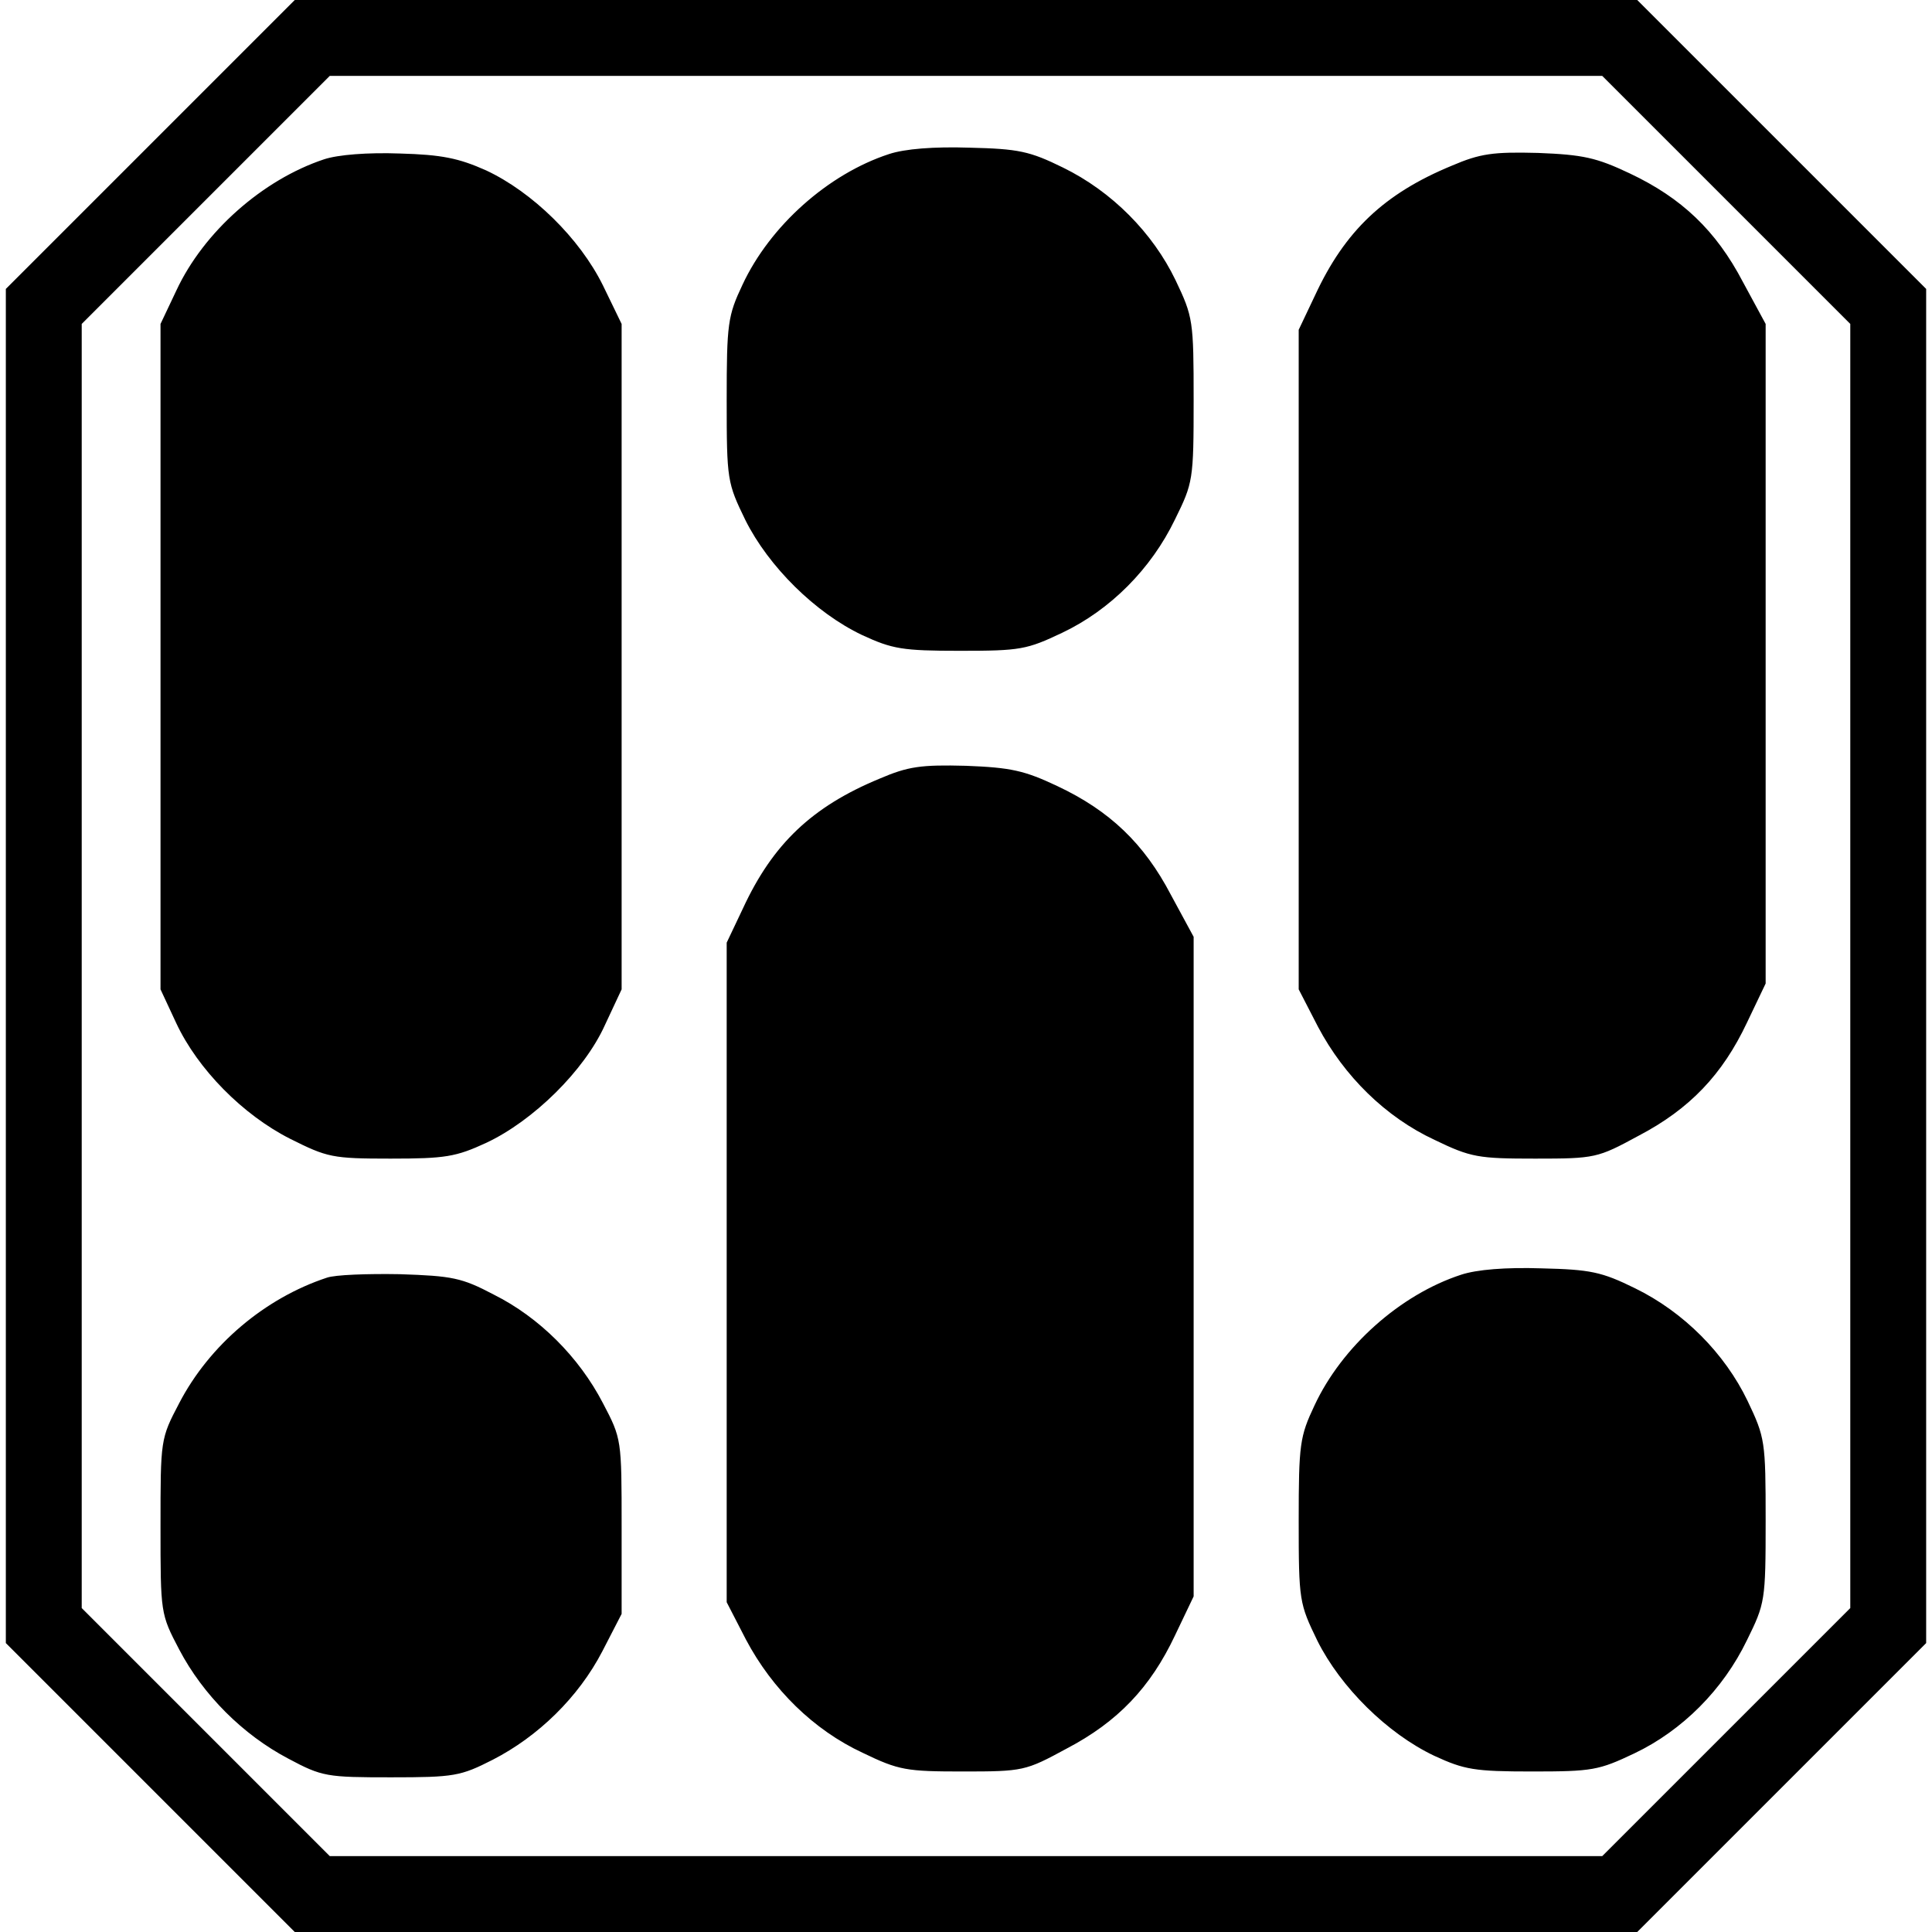
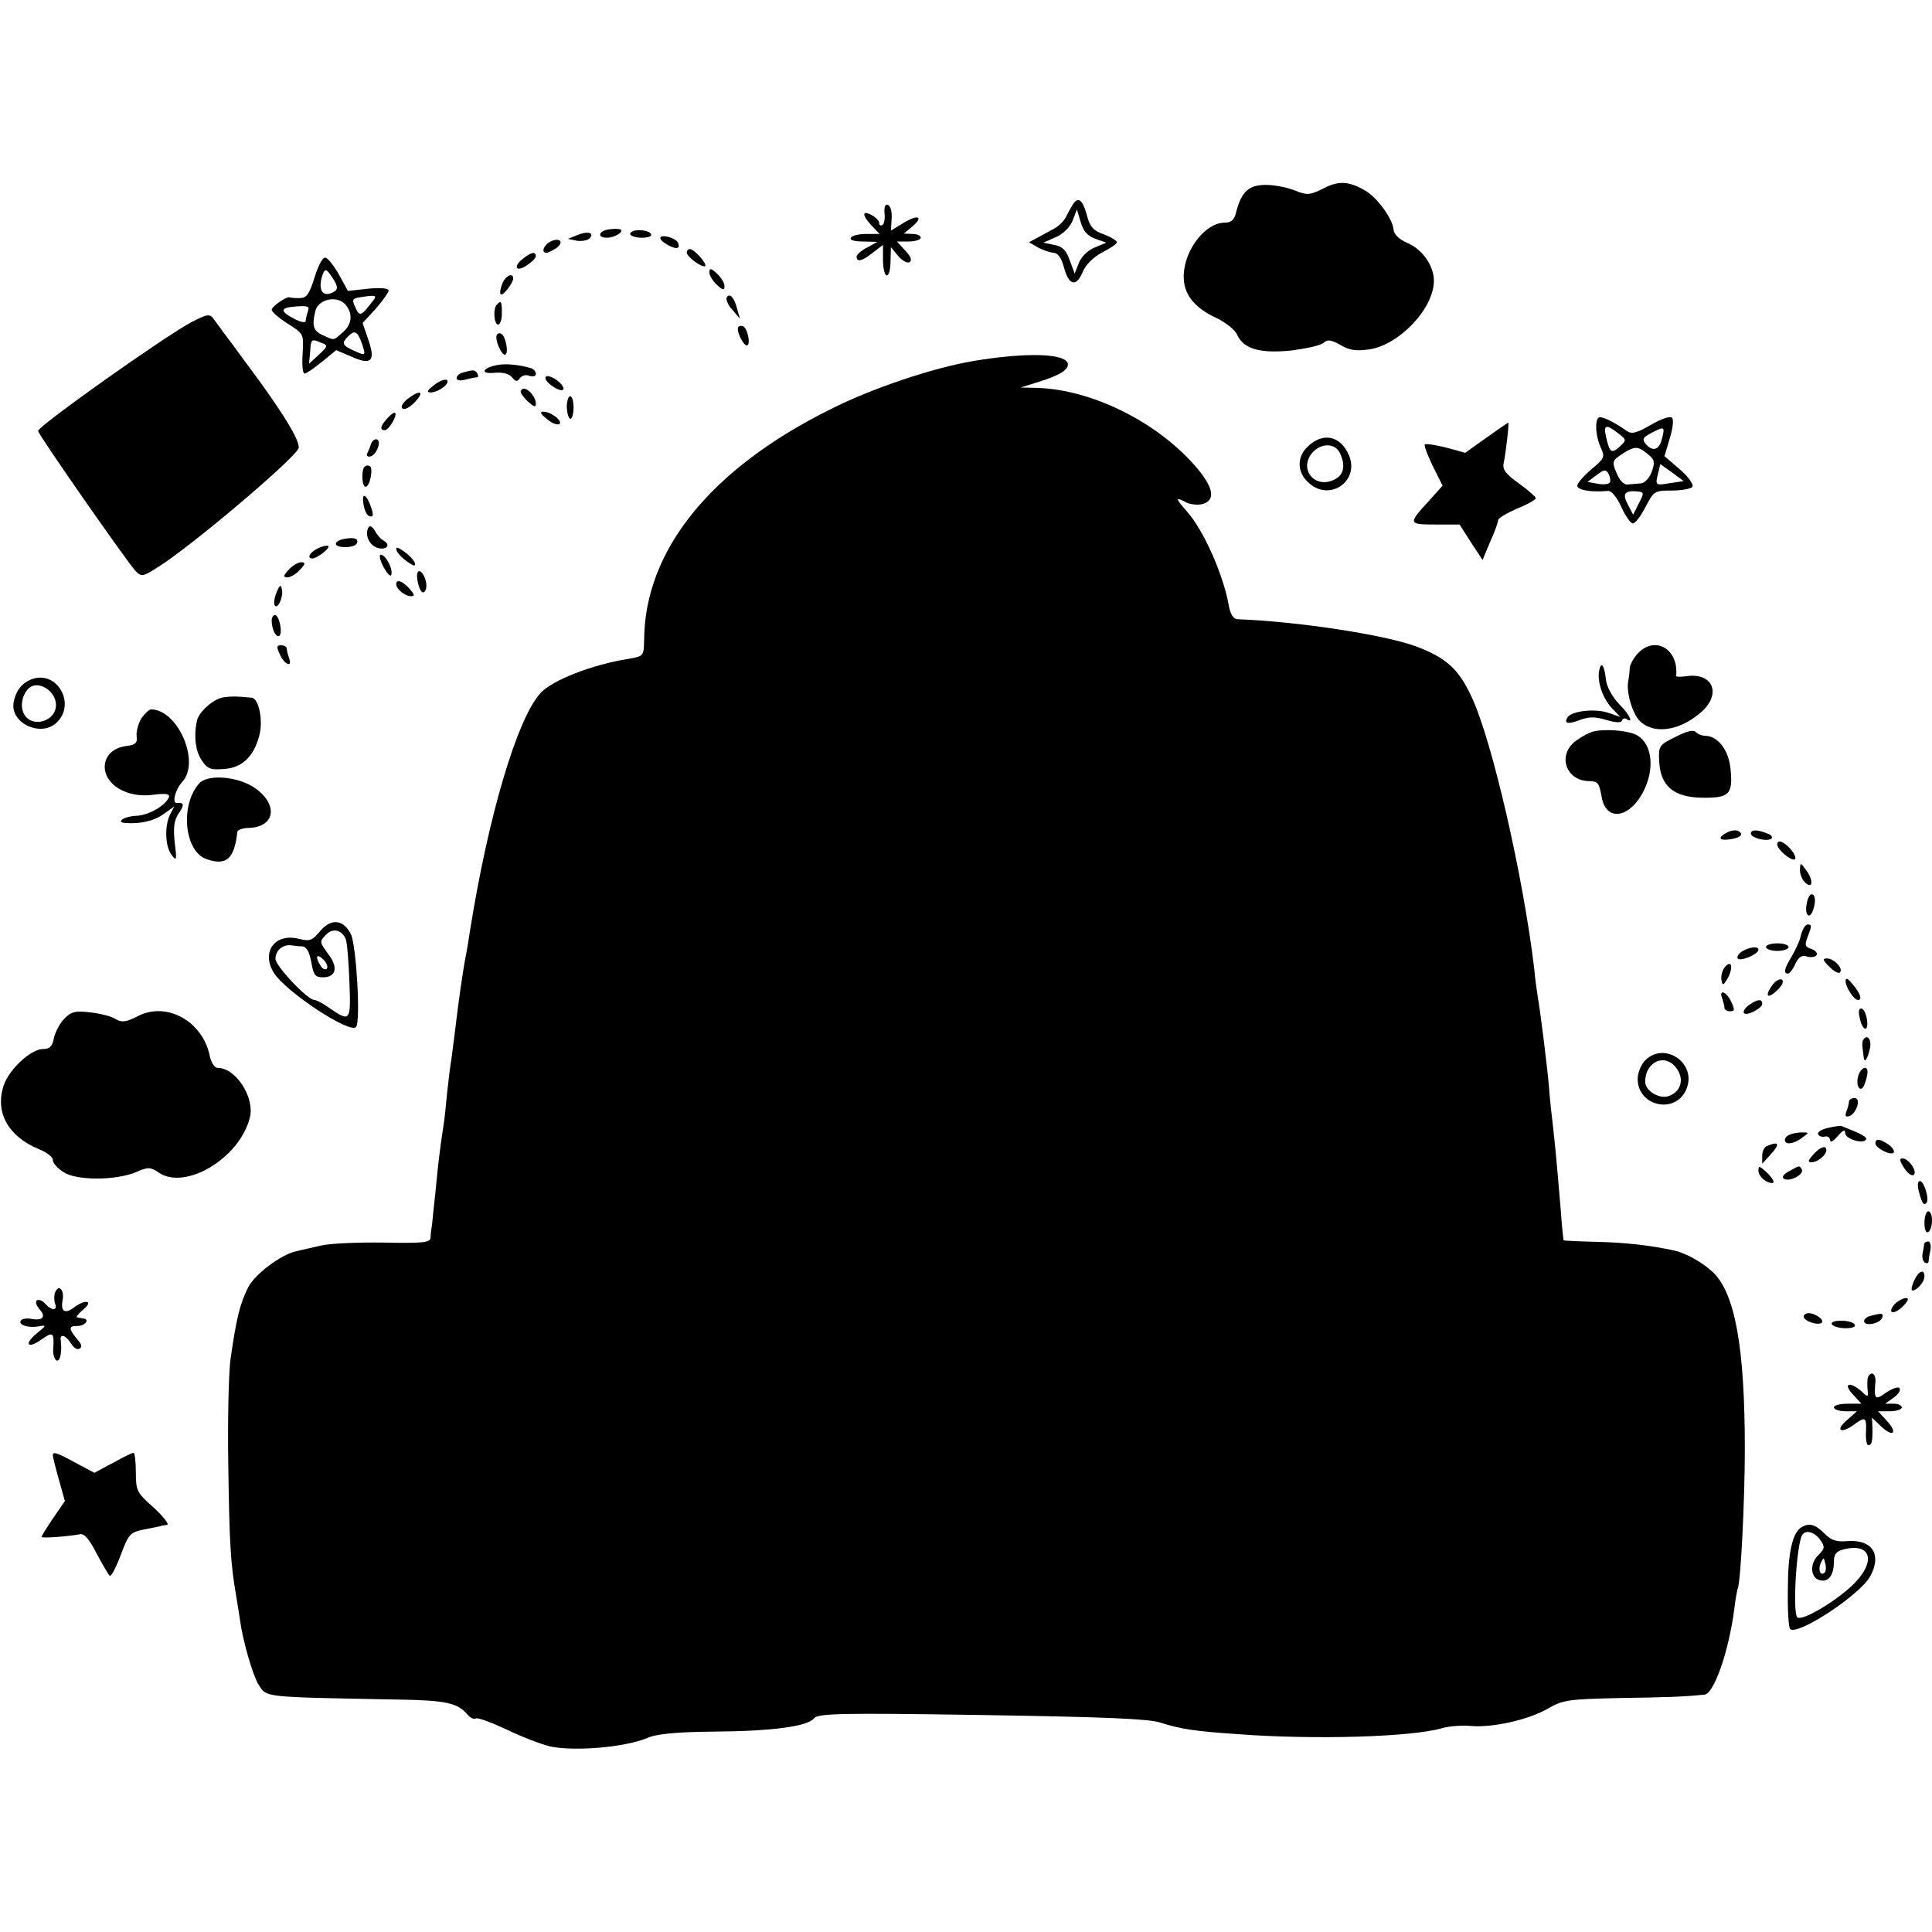
- <svg xmlns="http://www.w3.org/2000/svg" version="1" width="441.333" height="441.333" viewBox="0 0 331 331">
-   <path d="M25.7 24.8L1 49.5v232l24.8 24.8L50.5 331h230l24.8-24.8 24.7-24.7v-232l-24.8-24.8L280.5 0h-230L25.7 24.8zm270 9.4L317 55.5v220l-21.2 21.2-21.3 21.3h-218l-21.2-21.2L14 275.5v-220l21.2-21.2L56.5 13h218l21.2 21.2z" />
-   <path d="M152.3 26.4c-10.4 3.4-20.4 12.3-25.1 22.4-2.5 5.3-2.7 6.6-2.7 19.7 0 13.8.1 14.2 3.2 20.6 4 8 12 15.9 20 19.7 5.2 2.4 6.9 2.7 16.8 2.7 10.3 0 11.4-.2 17.5-3.1 8.2-3.9 15.2-10.9 19.3-19.4 3.1-6.3 3.2-6.7 3.2-20.5 0-13.6-.1-14.2-3.1-20.5-3.9-8.1-10.9-15.2-19.3-19.3-5.7-2.8-7.6-3.2-16-3.4-6.1-.2-11.1.2-13.8 1.1zM55.5 27.3C45 30.8 34.9 39.7 30.2 49.8l-2.7 5.7v114l2.7 5.8c3.7 7.9 11.4 15.7 19.5 19.8 6.4 3.2 7.2 3.4 17.2 3.4 9.4 0 11.2-.3 16.4-2.7 8.1-3.8 16.8-12.4 20.3-20.1l2.9-6.2v-114l-3.2-6.6c-4-8.1-12.1-16-20-19.7-4.7-2.1-7.6-2.7-14.8-2.9-5.5-.2-10.6.2-13 1zM248.7 28.4c-11.6 4.8-18.3 11.2-23.4 22.2l-2.8 5.9v113l3.3 6.4c4.5 8.5 11.6 15.5 20 19.4 6.2 3 7.5 3.2 17.2 3.2 10.3 0 10.7-.1 17.7-3.9 8.8-4.6 14.4-10.5 18.6-19.4l3.2-6.7v-113l-3.9-7.2c-4.6-8.8-10.5-14.4-19.4-18.6-5.7-2.7-8-3.2-15.7-3.5-7.7-.2-9.9.1-14.8 2.2zM150.7 133.4c-11.6 4.8-18.3 11.2-23.4 22.2l-2.8 5.9v113l3.3 6.4c4.5 8.5 11.6 15.5 20 19.4 6.2 3 7.5 3.2 17.2 3.2 10.3 0 10.7-.1 17.7-3.9 8.8-4.6 14.4-10.5 18.6-19.4l3.2-6.7v-113l-3.9-7.2c-4.6-8.8-10.5-14.4-19.4-18.6-5.7-2.7-8-3.2-15.7-3.5-7.7-.2-9.9.1-14.8 2.2zM250.3 218.4c-10.4 3.4-20.4 12.3-25.1 22.4-2.5 5.3-2.7 6.6-2.7 19.7 0 13.8.1 14.2 3.2 20.6 4 8 12 15.9 20 19.7 5.2 2.4 6.9 2.7 16.8 2.7 10.3 0 11.4-.2 17.5-3.1 8.2-3.9 15.2-10.9 19.3-19.4 3.1-6.3 3.2-6.7 3.2-20.5 0-13.6-.1-14.2-3.1-20.5-3.9-8.1-10.9-15.2-19.3-19.3-5.7-2.8-7.6-3.2-16-3.4-6.1-.2-11.1.2-13.8 1.1zM56 218.9c-10.6 3.5-20.1 11.5-25.3 21.5-3.2 6.1-3.2 6.2-3.2 21.1 0 14.9 0 15 3.2 21.1 4.1 7.8 10.9 14.6 18.7 18.7 5.8 3.1 6.6 3.2 17.6 3.2 10.8 0 11.9-.2 17.4-3 7.8-4 14.7-10.7 18.8-18.6l3.3-6.4v-15c0-14.9 0-15-3.2-21.1-4.1-7.9-10.9-14.7-18.7-18.6-5.5-2.9-7.1-3.2-16.1-3.5-5.5-.1-11.1.1-12.5.6z" />
+ <svg xmlns="http://www.w3.org/2000/svg" version="1.0" width="512pt" height="512pt" viewBox="0 0 512 512" preserveAspectRatio="xMidYMid meet">
+   <g transform="translate(0,512) scale(0.1,-0.1)" fill="#000000" stroke="none">
+     <path d="M3506 4620 c-35 -17 -42 -18 -74 -5 -19 8 -54 15 -77 15 -46 0 -65 -18 -79 -72 -5 -21 -13 -28 -30 -28 -51 0 -106 -70 -109 -138 -2 -50 26 -86 85 -114 26 -12 52 -33 57 -46 17 -37 61 -49 142 -41 39 5 77 13 86 20 11 10 20 9 45 -5 23 -14 41 -17 76 -12 79 11 172 108 172 182 0 39 -30 83 -70 100 -23 10 -36 23 -37 36 -3 29 -42 83 -75 103 -43 25 -71 27 -112 5z" />
+     <path d="M2843 4578 c-4 -7 -13 -22 -18 -33 -6 -11 -19 -24 -30 -30 -11 -6 -31 -17 -44 -24 l-24 -13 24 -14 c13 -7 32 -13 41 -14 11 0 21 -13 28 -40 13 -48 33 -51 50 -9 8 18 28 38 51 50 22 11 39 23 39 27 0 4 -16 14 -35 21 -28 10 -37 20 -45 52 -11 40 -23 49 -37 27z m60 -91 l29 -10 -31 -13 c-18 -7 -36 -25 -42 -41 l-11 -28 -13 35 c-9 26 -19 37 -41 41 l-29 6 32 14 c19 8 37 25 45 43 l12 31 10 -34 c7 -24 18 -36 39 -44z" />
+     <path d="M2344 4555 c2 -14 -1 -28 -5 -31 -5 -3 -9 -1 -9 5 0 6 -9 15 -20 21 -26 14 -26 0 0 -28 l21 -22 -35 0 c-19 0 -38 -4 -41 -10 -4 -6 9 -10 32 -10 l38 -1 -27 -15 c-16 -8 -28 -19 -28 -24 0 -16 15 -12 44 11 l26 20 0 -40 c0 -23 5 -41 10 -41 6 0 10 17 10 38 l1 37 19 -23 c11 -13 24 -20 30 -17 8 5 4 15 -11 31 l-22 24 31 0 c18 0 32 5 32 10 0 6 -10 10 -22 10 l-23 1 22 18 c32 27 16 34 -23 10 l-33 -20 2 32 c1 18 -3 34 -10 36 -7 3 -10 -5 -9 -22z" />
+     <path d="M1613 4512 c-27 -4 -31 -22 -5 -22 21 0 47 16 36 22 -5 2 -19 2 -31 0z" />
+     <path d="M1530 4497 l-25 -10 24 -5 c13 -2 28 1 33 6 15 15 -4 21 -32 9z" />
+     <path d="M1670 4500 c0 -5 14 -10 31 -10 17 0 28 4 24 10 -3 6 -17 10 -31 10 -13 0 -24 -4 -24 -10z" />
+     <path d="M1750 4489 c0 -10 40 -32 47 -25 3 2 2 9 -1 14 -8 13 -46 22 -46 11z" />
+     <path d="M1457 4479 c-17 -10 -23 -29 -9 -29 5 0 16 6 27 13 22 17 7 29 -18 16z" />
+     <path d="M1820 4451 c0 -12 42 -42 49 -36 5 6 -29 45 -41 45 -4 0 -8 -4 -8 -9z" />
+     <path d="M1388 4436 c-29 -21 -22 -39 7 -20 14 9 25 20 25 25 0 13 -12 11 -32 -5z" />
+     <path d="M834 4386 c-15 -47 -21 -56 -41 -56 -13 0 -24 1 -25 2 -7 4 -48 -24 -48 -33 0 -5 19 -22 43 -37 42 -27 42 -27 39 -79 -2 -29 0 -53 5 -53 5 0 25 14 46 31 l38 31 40 -17 c53 -24 65 -12 45 45 l-15 44 35 38 c18 21 34 43 34 48 0 6 -20 8 -54 5 l-54 -6 -23 42 c-13 23 -29 44 -36 46 -7 3 -19 -19 -29 -51z m53 -38 c-32 -20 -47 4 -31 47 6 14 10 12 25 -11 14 -21 15 -30 6 -36z m100 -27 c-30 -39 -34 -41 -45 -16 -10 21 -8 24 11 27 44 7 48 6 34 -11z m-70 -10 c19 -24 15 -52 -9 -72 -25 -22 -21 -22 -53 -7 -25 11 -29 25 -19 65 9 32 60 41 81 14z m-101 -16 c-3 -9 -6 -21 -6 -26 0 -5 -13 -3 -30 6 -40 21 -38 30 6 33 30 2 35 0 30 -13z m143 -85 c11 -34 11 -34 -24 -18 -28 13 -30 19 -13 36 18 18 25 15 37 -18z m-106 1 c16 -6 16 -9 -8 -31 l-26 -24 3 32 c2 34 3 35 31 23z" />
+     <path d="M1880 4398 c0 -8 9 -23 20 -33 16 -15 20 -15 20 -3 0 8 -9 23 -20 33 -16 15 -20 15 -20 3z" />
+     <path d="M1331 4368 c-5 -13 -7 -25 -4 -28 5 -6 33 30 33 42 0 17 -21 7 -29 -14z" />
+     <path d="M1926 4332 c-3 -5 3 -21 15 -33 l20 -24 -7 25 c-8 31 -20 45 -28 32z" />
+     <path d="M1317 4313 c-11 -10 -8 -53 3 -53 6 0 10 14 10 30 0 31 -2 35 -13 23z" />
+     <path d="M505 4265 c-69 -37 -403 -273 -404 -287 -1 -8 235 -346 258 -371 16 -16 19 -16 61 11 90 57 352 279 371 313 8 16 -44 101 -141 230 -19 26 -43 59 -54 73 -10 14 -24 33 -30 41 -10 14 -17 13 -61 -10z" />
+     <path d="M1957 4254 c-8 -8 14 -54 24 -49 8 6 0 43 -11 50 -4 2 -10 2 -13 -1z" />
+     <path d="M1317 4233 c-7 -11 11 -53 21 -53 11 0 3 48 -9 55 -4 3 -10 2 -12 -2z" />
+     <path d="M2578 4163 c-106 -18 -267 -72 -376 -127 -319 -158 -494 -375 -495 -613 -1 -41 -1 -42 -41 -49 -96 -15 -201 -56 -233 -90 -62 -67 -139 -325 -188 -634 -3 -19 -7 -46 -10 -60 -9 -46 -20 -125 -30 -209 -3 -23 -7 -55 -9 -70 -3 -14 -7 -53 -11 -86 -3 -33 -7 -73 -10 -90 -10 -64 -15 -110 -21 -174 -4 -36 -8 -75 -9 -86 -2 -11 -4 -27 -4 -35 -1 -13 -19 -15 -123 -13 -68 1 -143 -2 -168 -8 -25 -6 -54 -12 -65 -15 -39 -8 -109 -60 -127 -95 -22 -44 -31 -79 -47 -190 -5 -35 -8 -163 -6 -284 3 -206 6 -259 21 -345 3 -19 8 -48 10 -63 7 -54 34 -147 49 -171 23 -35 5 -33 370 -40 128 -2 158 -9 184 -40 8 -9 17 -13 22 -10 5 3 42 -11 83 -30 41 -20 92 -39 113 -44 63 -14 198 -3 258 22 24 11 77 16 173 17 160 1 252 14 269 35 10 13 62 15 445 9 323 -5 443 -10 473 -20 53 -17 90 -23 210 -31 203 -15 457 -7 536 16 20 6 55 8 77 6 57 -5 152 16 204 46 40 23 54 25 188 28 126 2 167 3 227 9 25 2 64 113 79 226 3 28 8 52 9 55 8 13 19 236 19 370 0 270 -26 413 -85 469 -28 26 -71 50 -102 57 -66 14 -127 21 -205 23 -48 1 -87 3 -88 4 -1 1 -5 38 -8 82 -13 155 -16 180 -21 225 -3 25 -8 69 -10 99 -5 58 -23 201 -30 241 -2 14 -7 46 -9 72 -29 244 -112 608 -167 723 -34 73 -68 103 -149 133 -84 30 -309 65 -471 71 -11 1 -19 14 -23 39 -15 81 -66 196 -110 246 -31 35 -32 40 -5 26 11 -7 32 -9 45 -6 38 10 30 47 -23 106 -103 115 -271 197 -413 202 l-45 1 41 13 c57 17 84 32 84 48 0 30 -110 33 -252 9z" />
+     <path d="M1320 4153 c-41 -7 -50 -25 -10 -21 22 2 39 -2 47 -12 10 -12 14 -12 21 -2 5 7 16 10 25 6 10 -3 17 -1 17 5 0 7 -6 13 -12 15 -29 9 -65 13 -88 9z" />
+     <path d="M1228 4133 c-10 -2 -18 -9 -18 -15 0 -6 10 -8 23 -4 12 3 26 6 30 6 5 0 5 5 2 10 -6 10 -9 11 -37 3z" />
+     <path d="M1446 4121 c-3 -5 5 -16 19 -25 31 -21 40 -6 10 17 -13 9 -26 13 -29 8z" />
+     <path d="M1150 4099 c-18 -13 -20 -19 -9 -19 21 0 54 25 43 33 -5 3 -21 -3 -34 -14z" />
+     <path d="M1380 4082 c0 -5 9 -17 20 -27 16 -14 20 -15 20 -4 0 16 -19 39 -32 39 -4 0 -8 -4 -8 -8z" />
+     <path d="M1079 4062 c-13 -11 -18 -21 -12 -25 6 -4 21 5 33 18 27 29 13 33 -21 7z" />
+     <path d="M1502 4040 c1 -16 5 -30 10 -30 4 0 8 14 8 30 0 17 -4 30 -9 30 -5 0 -9 -13 -9 -30z" />
+     <path d="M1027 4012 c-19 -21 -22 -32 -7 -32 10 0 34 39 27 46 -2 2 -11 -4 -20 -14z" />
+     <path d="M1449 4010 c12 -11 27 -17 33 -14 11 7 -21 33 -42 33 -10 0 -8 -6 9 -19z" />
+     <path d="M4236 4013 c-10 -10 -7 -50 6 -79 12 -25 10 -29 -25 -58 -20 -17 -37 -37 -37 -43 0 -12 37 -18 81 -14 9 1 23 -15 35 -41 10 -23 24 -43 30 -45 6 -2 21 17 34 42 23 44 24 45 71 45 26 0 51 5 54 10 4 6 -11 27 -33 46 l-41 35 14 47 c8 26 11 50 6 55 -5 5 -29 -3 -56 -19 -38 -22 -51 -25 -64 -16 -35 25 -69 41 -75 35z m52 -41 c23 -18 23 -18 4 -36 -22 -19 -26 -16 -36 27 -7 31 0 34 32 9z m116 -16 c-7 -29 -25 -34 -43 -12 -10 12 -7 17 16 29 34 18 36 17 27 -17z m-33 -43 c14 -12 15 -19 6 -44 -6 -16 -19 -30 -29 -30 -10 -1 -26 -2 -35 -3 -10 -1 -22 12 -29 31 -13 30 -12 32 18 52 32 20 40 19 69 -6z m57 -73 c-41 -7 -42 -7 -34 25 l6 25 31 -22 31 -23 -34 -5z m-162 1 c-3 -4 -17 -6 -32 -3 l-27 5 24 18 c20 15 25 16 32 3 4 -8 6 -18 3 -23z m77 -55 l-15 -30 -13 25 c-16 29 -11 39 20 37 23 -2 23 -3 8 -32z" />
+     <path d="M3939 3960 l-56 -40 -51 14 c-29 7 -54 11 -56 8 -3 -2 7 -28 21 -57 l26 -52 -34 -38 c-58 -63 -58 -65 14 -65 l65 0 30 -47 31 -47 20 48 c12 26 21 52 21 57 0 6 23 19 50 31 28 11 50 24 50 28 0 3 -20 21 -45 39 -35 25 -44 37 -40 54 6 30 15 107 12 107 -1 0 -27 -18 -58 -40z" />
+     <path d="M983 3943 c-3 -10 -8 -21 -10 -25 -2 -5 0 -8 6 -8 16 0 33 38 21 45 -6 3 -13 -2 -17 -12z" />
+     <path d="M3464 3935 c-29 -29 -26 -70 7 -97 56 -47 132 9 104 75 -22 53 -70 63 -111 22z m86 -14 c17 -34 12 -61 -16 -73 -47 -22 -89 23 -61 66 21 31 62 35 77 7z" />
+     <path d="M966 3883 c-9 -10 -7 -53 3 -53 11 0 21 49 11 55 -4 2 -10 2 -14 -2z" />
+     <path d="M963 3786 c2 -17 9 -32 16 -34 10 -3 11 2 6 19 -12 38 -27 48 -22 15z" />
+     <path d="M977 3723 c-11 -18 0 -46 21 -54 24 -9 40 6 19 18 -8 4 -18 16 -24 27 -6 10 -13 14 -16 9z" />
+     <path d="M913 3692 c-13 -2 -23 -8 -23 -13 0 -12 47 -12 55 0 7 13 -5 18 -32 13z" />
+     <path d="M843 3667 c-22 -10 -31 -27 -15 -27 12 0 48 28 42 33 -3 2 -15 0 -27 -6z" />
+     <path d="M1051 3661 c3 -8 16 -21 29 -30 18 -12 22 -13 19 -2 -3 8 -16 21 -29 30 -18 12 -22 13 -19 2z" />
+     <path d="M1016 3618 c10 -18 19 -28 21 -21 5 15 -15 53 -28 53 -5 0 -2 -15 7 -32z" />
+     <path d="M765 3610 c-15 -16 -15 -20 -3 -20 8 0 23 9 33 20 15 16 15 20 3 20 -8 0 -23 -9 -33 -20z" />
+     <path d="M1108 3605 c-8 -8 3 -55 13 -55 5 0 9 8 9 18 0 20 -14 44 -22 37z" />
+     <path d="M1050 3572 c0 -13 23 -32 39 -32 11 0 10 4 -4 20 -19 21 -35 26 -35 12z" />
+     <path d="M733 3550 c-6 -14 -8 -29 -5 -34 7 -13 24 22 19 42 -3 14 -6 12 -14 -8z" />
+     <path d="M720 3476 c0 -23 11 -46 20 -41 10 6 0 55 -11 55 -5 0 -9 -6 -9 -14z" />
+     <path d="M742 3385 c12 -27 34 -35 24 -9 -3 9 -6 20 -6 25 0 5 -7 9 -15 9 -12 0 -13 -4 -3 -25z" />
+     <path d="M4340 3388 c-11 -12 -20 -29 -21 -37 0 -9 -2 -25 -4 -36 -6 -30 12 -90 33 -108 39 -35 109 -22 165 30 49 48 24 101 -44 91 -15 -2 -28 -2 -27 1 7 71 -56 108 -102 59z" />
+     <path d="M4238 3343 c-6 -28 9 -74 34 -100 l22 -23 -32 11 c-35 12 -97 5 -108 -12 -10 -17 1 -19 33 -7 24 9 40 9 70 0 24 -7 39 -8 41 -2 2 6 8 8 13 4 19 -12 8 12 -21 41 -17 18 -32 45 -34 63 -4 39 -13 51 -18 25z" />
+     <path d="M84 3320 c-26 -10 -42 -30 -48 -62 -9 -54 71 -92 113 -54 54 49 3 141 -65 116z m64 -63 c6 -50 -70 -71 -87 -23 -10 25 6 64 28 69 25 6 56 -18 59 -46z" />
+     <path d="M592 3272 c-26 -4 -65 -38 -70 -62 -9 -39 -4 -80 12 -104 15 -23 23 -27 59 -24 48 3 79 32 94 88 11 40 -1 99 -20 101 -38 4 -54 4 -75 1z" />
+     <path d="M375 3217 c-8 -13 -14 -34 -13 -47 3 -19 -3 -24 -27 -27 -73 -9 -78 -90 -6 -120 23 -10 51 -13 79 -9 31 4 42 2 40 -6 -8 -22 -54 -49 -87 -50 -31 -1 -56 -17 -29 -19 39 -3 76 5 102 24 l28 20 -11 -21 c-15 -29 -14 -85 4 -108 13 -17 14 -14 8 33 -4 40 -2 59 11 78 15 22 14 29 -5 27 -14 -2 -5 35 14 56 49 53 -12 192 -83 192 -5 0 -16 -11 -25 -23z" />
+     <path d="M4225 3182 c-11 -2 -32 -13 -47 -24 -52 -36 -30 -107 33 -108 23 0 27 -5 33 -39 11 -73 80 -60 116 22 28 64 13 128 -32 143 -28 9 -76 12 -103 6z" />
+     <path d="M4440 3167 c-43 -21 -45 -24 -43 -64 3 -66 38 -96 114 -97 72 -1 82 9 75 77 -5 49 -33 86 -66 87 -9 0 -20 4 -26 10 -7 7 -25 2 -54 -13z" />
+     <path d="M528 3044 c-52 -58 -39 -182 20 -201 52 -18 73 1 81 72 0 6 15 11 32 11 67 3 77 60 17 104 -44 32 -126 40 -150 14z" />
+     <path d="M4570 2910 c-20 -13 -10 -19 22 -13 15 3 25 9 22 14 -7 12 -25 11 -44 -1z" />
+     <path d="M4640 2911 c0 -11 40 -22 54 -14 5 4 1 10 -10 14 -27 11 -44 11 -44 0z" />
+     <path d="M4710 2882 c0 -14 39 -46 47 -39 3 4 -2 16 -12 27 -19 21 -35 26 -35 12z" />
+     <path d="M4770 2814 c0 -12 7 -27 15 -34 20 -17 21 9 0 36 -14 19 -14 19 -15 -2z" />
+     <path d="M4788 2725 c-6 -29 7 -43 16 -19 9 23 7 44 -3 44 -5 0 -11 -11 -13 -25z" />
+     <path d="M848 2652 c-21 -25 -27 -27 -56 -20 -63 16 -100 -34 -67 -89 31 -51 206 -166 219 -144 12 18 0 217 -14 245 -20 40 -53 43 -82 8z m68 -20 c4 -9 8 -61 10 -114 4 -107 3 -108 -58 -66 -14 10 -30 18 -35 18 -18 0 -103 90 -103 109 0 21 18 38 40 36 8 -1 22 -3 32 -3 11 -2 18 -15 23 -42 6 -34 10 -40 31 -40 34 0 41 26 15 60 -25 35 -25 34 -6 54 18 17 40 12 51 -12z m-50 -79 c-4 -4 -11 -1 -16 7 -16 25 -11 35 7 17 9 -9 13 -20 9 -24z" />
+     <path d="M4773 2643 c-3 -16 -15 -41 -25 -58 -20 -33 -22 -45 -10 -45 5 0 14 12 20 26 9 18 17 24 31 19 11 -3 22 -1 25 4 4 5 -3 12 -13 16 -17 5 -19 10 -11 31 12 31 12 34 0 34 -5 0 -13 -12 -17 -27z" />
+     <path d="M4680 2610 c0 -5 14 -10 30 -10 17 0 30 5 30 10 0 6 -13 10 -30 10 -16 0 -30 -4 -30 -10z" />
+     <path d="M4617 2599 c-9 -6 -15 -14 -12 -19 6 -9 55 11 55 23 0 10 -22 8 -43 -4z" />
+     <path d="M4848 2558 c12 -12 24 -19 28 -15 10 10 -16 37 -34 37 -13 0 -12 -4 6 -22z" />
+     <path d="M4571 2557 c-7 -9 -11 -24 -9 -34 3 -16 5 -15 17 5 15 29 10 50 -8 29z" />
+     <path d="M4696 2508 c-21 -29 -11 -37 15 -11 13 13 17 23 11 27 -6 3 -18 -4 -26 -16z" />
+     <path d="M4891 2520 c0 -16 22 -50 33 -50 12 0 6 18 -14 41 -13 17 -19 19 -19 9z" />
+     <path d="M4564 2474 c3 -9 6 -20 6 -25 0 -5 7 -9 15 -9 12 0 13 4 3 25 -12 27 -34 35 -24 9z" />
+     <path d="M4634 2456 c-10 -8 -16 -17 -12 -21 8 -8 48 13 48 25 0 14 -13 12 -36 -4z" />
+     <path d="M365 2427 c-31 -16 -42 -17 -58 -8 -10 7 -40 15 -67 18 -40 5 -51 2 -69 -16 -12 -12 -24 -35 -28 -51 -4 -23 -11 -30 -29 -30 -32 0 -90 -54 -104 -96 -24 -71 11 -135 92 -169 21 -8 38 -21 38 -29 0 -8 12 -22 28 -32 33 -23 139 -23 193 0 32 14 38 13 59 -1 70 -49 215 37 242 145 14 53 -37 132 -85 132 -8 0 -17 13 -21 31 -18 92 -114 146 -191 106z" />
+     <path d="M4928 2425 c6 -35 24 -44 20 -9 -2 15 -8 29 -14 31 -7 2 -10 -6 -6 -22z" />
+     <path d="M4937 2363 c-2 -5 -2 -14 -1 -20 1 -7 2 -18 3 -25 2 -18 11 -3 17 26 4 23 -9 37 -19 19z" />
+     <path d="M4360 2310 c-11 -11 -20 -33 -20 -49 0 -75 104 -95 130 -25 26 67 -59 125 -110 74z m85 -24 c19 -29 8 -61 -24 -71 -25 -8 -61 15 -61 38 0 56 56 78 85 33z" />
+     <path d="M4925 2270 c-9 -27 6 -50 16 -24 4 10 8 25 8 32 1 20 -17 14 -24 -8z" />
+     <path d="M4900 2201 c0 -5 -3 -17 -7 -27 -4 -11 -2 -15 7 -12 20 6 33 48 15 48 -8 0 -15 -4 -15 -9z" />
+     <path d="M4845 2131 c-16 -3 -29 -11 -27 -16 2 -6 10 -9 18 -7 8 2 14 -3 14 -10 1 -7 9 -2 20 11 14 16 20 19 20 8 0 -15 47 -30 55 -17 4 7 -12 15 -65 36 -3 1 -18 -1 -35 -5z" />
+     <path d="M4743 2113 c-7 -2 -13 -9 -13 -14 0 -14 24 -11 46 6 19 14 19 14 -1 14 -11 0 -26 -3 -32 -6z" />
+     <path d="M4970 2090 c0 -12 40 -33 48 -25 4 4 -2 13 -12 21 -23 16 -36 18 -36 4z" />
+     <path d="M4683 2083 c-7 -2 -13 -14 -13 -26 l0 -21 20 22 c28 30 26 39 -7 25z" />
+     <path d="M4805 2060 c-14 -16 -15 -20 -4 -20 16 0 39 19 39 32 0 14 -16 9 -35 -12z" />
+     <path d="M5046 2025 c9 -14 20 -22 25 -19 12 7 -12 44 -29 44 -9 0 -8 -6 4 -25z" />
+     <path d="M4660 2017 c0 -9 9 -21 20 -27 11 -6 20 -7 20 -2 0 5 -9 17 -20 27 -18 16 -20 16 -20 2z" />
+     <path d="M4741 2016 c-15 -8 -20 -16 -13 -20 15 -9 54 12 47 25 -7 11 -5 11 -34 -5z" />
+     <path d="M5085 1963 c8 -31 13 -39 20 -31 9 9 -6 58 -17 58 -6 0 -7 -11 -3 -27z" />
+     <path d="M5100 1879 c0 -17 4 -28 10 -24 6 3 10 17 10 31 0 13 -4 24 -10 24 -5 0 -10 -14 -10 -31z" />
+     <path d="M5099 1823 c0 -5 -2 -16 -4 -25 -2 -10 1 -20 6 -24 5 -3 9 -2 10 3 0 4 2 18 5 31 2 12 -1 22 -6 22 -6 0 -10 -3 -11 -7z" />
+     <path d="M5072 1725 c-6 -14 -8 -25 -4 -25 12 0 32 23 32 37 0 22 -16 15 -28 -12z" />
+     <path d="M146 1695 c-3 -8 -3 -22 0 -30 8 -19 -10 -19 -26 0 -7 8 -17 12 -22 9 -5 -3 -2 -14 7 -24 18 -20 8 -31 -23 -25 -12 2 -24 0 -27 -5 -7 -11 20 -20 47 -15 22 4 22 3 -5 -19 -35 -29 -23 -42 14 -15 30 21 33 18 30 -28 -1 -11 3 -24 8 -28 10 -6 16 21 12 53 -3 19 13 14 27 -8 7 -12 17 -18 23 -14 7 4 5 12 -4 22 -25 30 -26 38 -4 38 22 -1 37 18 17 20 -5 1 -13 2 -16 3 -3 0 4 10 17 21 28 23 5 28 -25 5 -24 -18 -36 -11 -30 20 5 27 -11 43 -20 20z" />
+     <path d="M5021 1664 c-21 -25 -3 -30 22 -6 15 16 17 22 7 22 -8 -1 -21 -8 -29 -16z" />
+     <path d="M4780 1631 c0 -12 39 -25 48 -16 7 7 -17 25 -35 25 -7 0 -13 -4 -13 -9z" />
+     <path d="M4958 1633 c-10 -2 -18 -9 -18 -14 0 -15 43 -7 48 9 4 12 0 13 -30 5z" />
+     <path d="M4855 1610 c3 -5 20 -10 36 -10 18 0 28 4 24 10 -3 6 -20 10 -36 10 -18 0 -28 -4 -24 -10z" />
+     <path d="M4949 1463 c-1 -10 0 -25 1 -33 2 -12 -2 -12 -17 3 -31 27 -50 21 -23 -8 l23 -25 -36 0 c-20 0 -37 -4 -37 -10 0 -5 14 -10 31 -10 l30 0 -28 -25 c-31 -27 -13 -35 21 -10 29 22 33 19 31 -20 -1 -19 2 -35 6 -35 10 0 12 12 11 49 l-1 24 24 -23 c33 -31 45 -17 15 15 l-23 25 31 0 c18 0 32 5 32 10 0 6 -10 10 -22 10 l-22 0 22 16 c12 8 20 20 16 25 -3 5 -18 0 -35 -11 -30 -22 -33 -19 -29 28 1 12 -3 22 -9 22 -6 0 -12 -8 -12 -17z" />
+     <path d="M140 1263 c0 -4 7 -32 16 -64 l16 -57 -31 -45 c-17 -25 -31 -48 -31 -50 0 -4 70 1 101 7 12 3 26 -13 45 -51 16 -30 32 -57 35 -59 4 -2 17 23 29 55 20 54 25 60 58 67 21 4 40 8 45 9 4 2 13 3 20 4 6 1 -9 21 -35 45 -45 40 -48 45 -48 94 0 29 -3 52 -6 52 -4 0 -28 -12 -55 -27 l-49 -26 -49 26 c-51 28 -61 31 -61 20z" />
+     <path d="M4773 1072 c-23 -15 -35 -68 -35 -165 -1 -53 2 -100 6 -104 19 -19 187 91 213 141 30 56 5 96 -59 92 -31 -3 -45 2 -63 20 -25 25 -41 29 -62 16z m51 -33 c13 -19 12 -23 -6 -41 -23 -23 -20 -61 6 -66 22 -5 36 14 36 49 0 20 6 28 26 33 76 19 87 -36 20 -98 -49 -45 -132 -93 -143 -82 -13 13 -2 193 13 218 9 15 33 8 48 -13z m12 -86 c-11 -11 -19 6 -11 24 8 17 8 17 12 0 3 -10 2 -21 -1 -24z" />
+   </g>
</svg>
